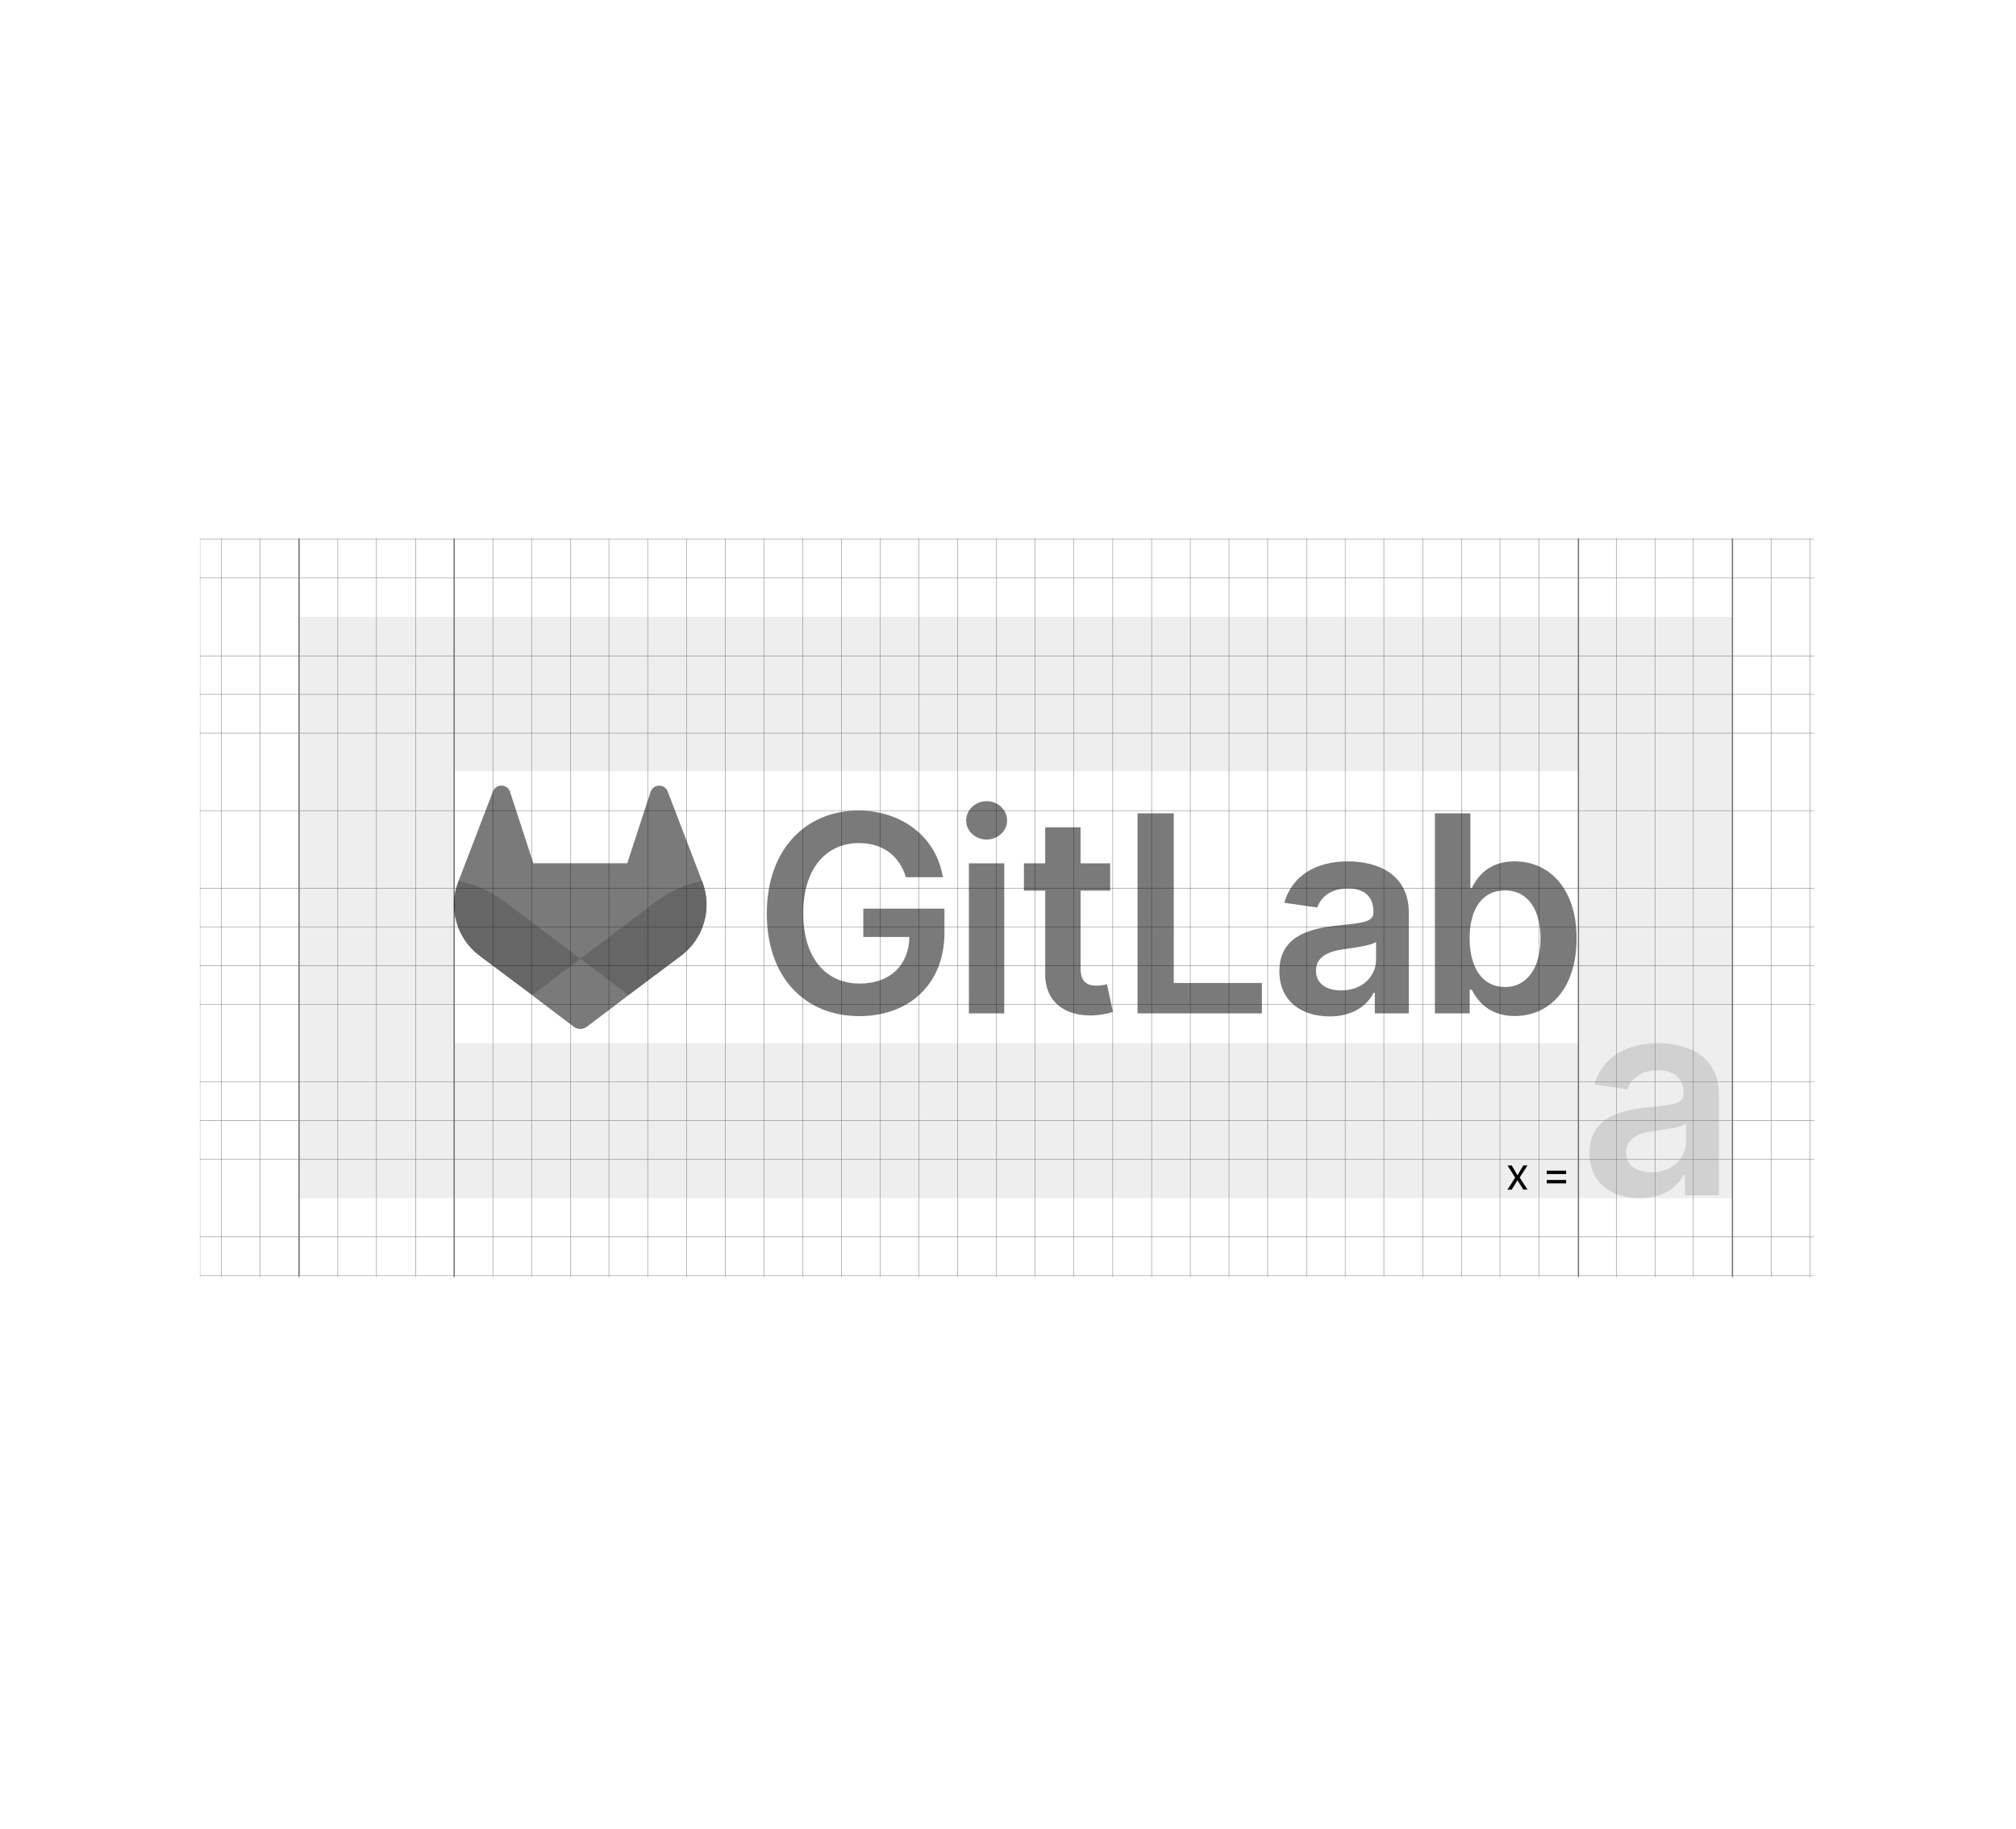
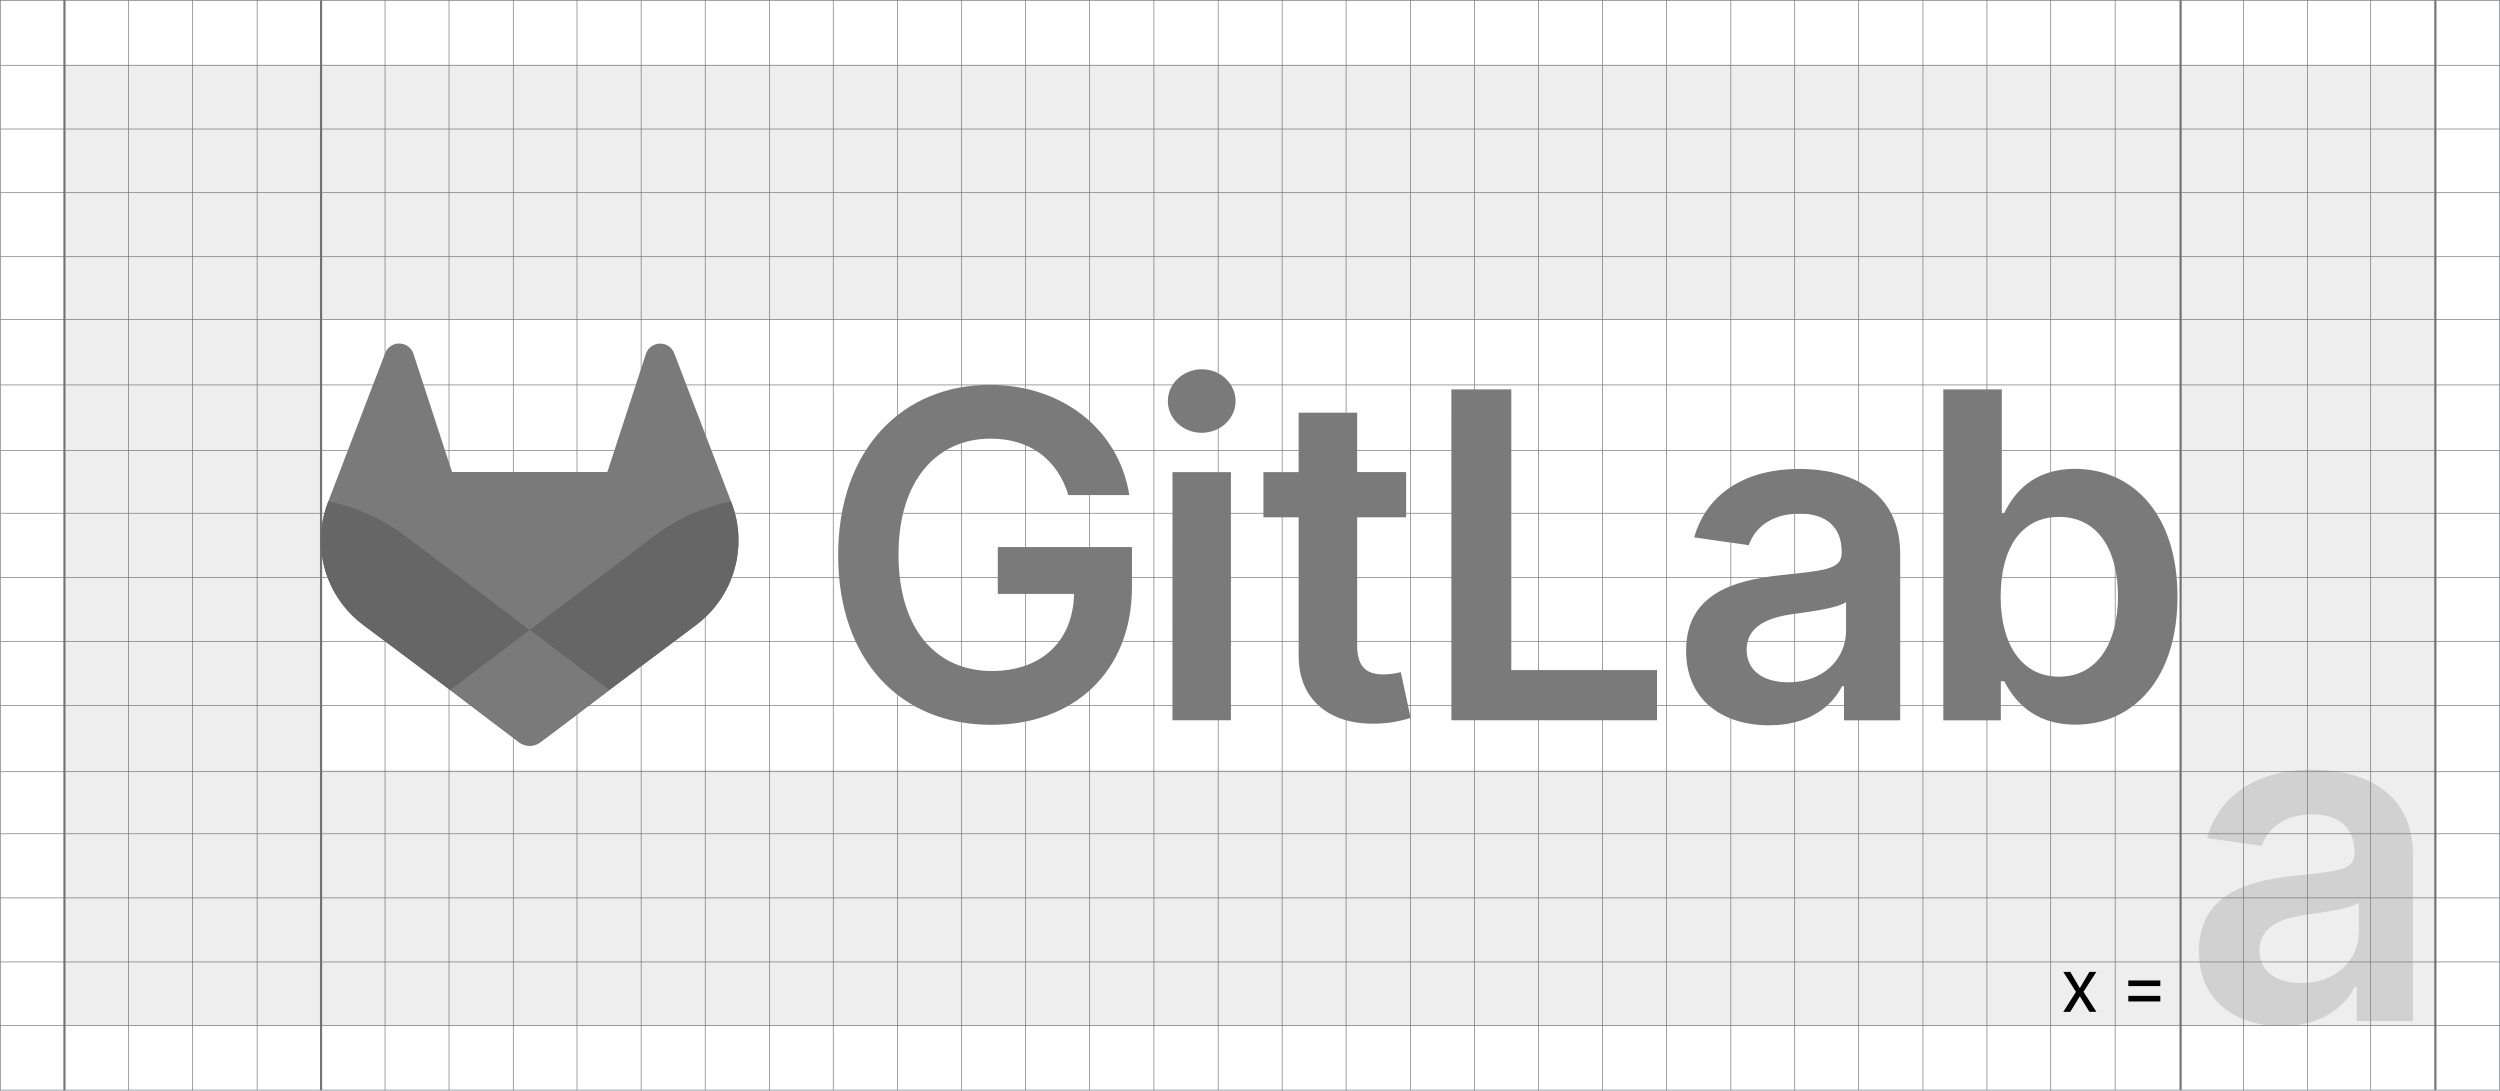
- <svg xmlns="http://www.w3.org/2000/svg" viewBox="0 0 1436.21 1302.78">
+ <svg xmlns="http://www.w3.org/2000/svg" viewBox="0 0 1076.77 469.66">
  <defs>
-     <clipPath id="clip-path" transform="translate(142.44 383.47)">
-       <path style="fill:none" d="M0 0h1149.91v526.24H0z" />
-     </clipPath>
-     <style>.cls-4,.cls-5,.cls-6{fill:none}.cls-4,.cls-6{stroke:#737477}.cls-4,.cls-5,.cls-6{stroke-miterlimit:10}.cls-4,.cls-5{stroke-width:.29px}.cls-5{stroke:#fca121}.cls-6{stroke-width:.93px}.cls-10{fill:#7a7a7a}.cls-11{fill:#666}</style>
+     <style>.cls-1,.cls-2{fill:none;stroke:#737477;stroke-miterlimit:10;}.cls-1{stroke-width:0.29px;}.cls-2{stroke-width:0.93px;}.cls-3{fill:#515254;opacity:0.1;}.cls-3,.cls-6{isolation:isolate;}.cls-4,.cls-6{fill:#7a7a7a;}.cls-5{fill:#666;}.cls-6{opacity:0.25;}</style>
  </defs>
-   <g style="isolation:isolate">
-     <g id="Layer_2" data-name="Layer 2">
-       <g id="DO_NOT_EXPORT" data-name="DO NOT EXPORT">
-         <g style="clip-path:url(#clip-path)">
-           <path class="cls-4" d="M406.35 1294.78V7.99M3 7.22h1432.28" />
-           <path class="cls-5" d="M26.87 1302.78V15.99M50.74 1302.78V15.99M71.61 1302.78V15.99M95.49 1294.78V7.99M119.36 1294.78V7.99" />
-           <path class="cls-4" d="M142.44 1294.78V7.99M157.86 1294.78V7.99M185.42 1294.78V7.99M240.65 1289.89V3.1M268.2 1294.78V7.99M296.01 1294.78V7.99M378.67 1294.78V7.99M351.12 1294.78V7.99M433.78 1294.78V7.99M461.41 1286.79V0M489.01 1294.78V7.99M516.69 1294.78V7.99M571.8 1294.78V7.99M544.15 1294.78V7.99M599.48 1294.78V7.99M627.03 1294.78V7.99M654.58 1294.78V7.99M682.27 1294.78V7.99M709.95 1294.78V7.99M737.5 1294.78V7.99M765.05 1294.85V8.06M792.73 1294.78V7.99M820.42 1294.78V7.99M847.97 1294.78V7.99M875.52 1294.78V7.99M903.07 1294.78V7.99M930.76 1294.78V7.99M958.31 1294.78V7.99M985.86 1294.78V7.99M1013.54 1294.78V7.99M1096.33 1294.78V7.99M1068.56 1294.78V7.99M1041.1 1294.78V7.99M1151.56 1294.85V8.06M1179.12 1294.78V7.99M1206.36 1293.64V6.85M1261.9 1294.78V7.99M1289.46 1294.78V7.99" />
-           <path class="cls-5" d="M1295 1294.78V7.99M1312.92 1294.78V7.99M1336.79 1294.78V7.99M1360.66 1294.78V7.99M1384.53 1294.78V7.99M1408.41 1294.78V7.99" />
-           <path class="cls-4" d="M0 1046.92h1432.28M0 1074.44h1432.28M0 1102.11h1432.28M0 1129.71h1432.28M0 1157.31h1432.28M0 1184.98h1432.28M0 1212.58h1432.28M0 1240.18h1432.28M0 1267.78h1432.28M0 1295.37h1432.28M0 1019.17h1432.28M0 991.65h1432.28M0 963.98h1432.28M0 936.38h1432.28M3 908.78h1432.28M1.81 881.18h1432.28M3 825.99h1432.28M3 798.39h1432.28M3 770.79h1432.28M3 715.48h1432.28M3 687.88h1432.28M3 660.33h1432.28M3.25 632.73h1432.28" />
-           <path class="cls-4" d="M1292.84 221.59Z" transform="translate(142.44 383.47)" />
-           <path class="cls-4" d="M3 577.45h1432.28M3 522.24h1432.28M3 494.63h1432.28M3 467.24h1432.28M3 411.81h1432.28M3 384.2h1432.28M3 356.6h1432.28M3 328.93h1432.28M3 301.38h1432.28M3 246.17h1432.28M3 273.78h1432.28M3 218.57h1432.28M3 190.9h1432.28M3 163.35h1432.28M3 108.08h1432.28M3 135.68h1432.28M3 80.47h1432.28M3 52.86h1432.28M3 25.26h1432.28" />
-           <path class="cls-6" d="M323.56 1294.68V7.89M213.03 1294.78V7.99" />
-           <path class="cls-6" d="M1292.84 55.94ZM1293.77 470ZM1292.84 359.64Z" transform="translate(142.44 383.47)" />
-           <path class="cls-6" d="M1234.21 11.04v1283.74M1124.48 11.04v1283.74" />
-           <path d="M70.59 55.94v414.12h1021.25V55.94Zm110.58 303.8V165.88H982v193.86Z" transform="translate(142.44 383.47)" style="fill:#515254;opacity:.1" />
-           <path class="cls-6" d="M1292.84 166.37Z" transform="translate(142.44 383.47)" />
-           <path style="stroke-miterlimit:10;stroke:#737477;fill:none" d="M96.7 263.54h23.87v23.87H96.7z" />
-           <path class="cls-4" d="M96.7 1027.42h23.87v23.87H96.7z" />
-         </g>
-         <path d="m934.51 446.78 4.12 7 4.12-7h3l-5.55 8.59 5.55 8.6h-3l-4.12-6.67-4.12 6.7h-3l5.47-8.6-5.47-8.59ZM959.49 452.91v-2.42h13.79v2.42Zm0 6.63v-2.42h13.79v2.42Z" transform="translate(142.44 383.47)" />
-       </g>
-       <g id="LOGO">
-         <g style="mix-blend-mode:multiply">
-           <path class="cls-10" d="m357.91 244.73-.25-.65-24.48-63.88a6.28 6.28 0 0 0-2.52-3 6.42 6.42 0 0 0-3.84-1 6.44 6.44 0 0 0-5.87 4.7l-16.53 50.6h-66.89L221 180.86a6.47 6.47 0 0 0-9.71-3.69 6.31 6.31 0 0 0-2.51 3l-24.49 63.89-.25.64a45.47 45.47 0 0 0 15.09 52.54l.08.06.22.17 37.3 27.92 18.45 14 11.22 8.49a7.58 7.58 0 0 0 9.15 0l11.23-8.49 18.44-14 37.52-28.09.1-.07a45.48 45.48 0 0 0 15.07-52.5Z" transform="translate(142.44 383.47)" />
-           <path class="cls-11" d="m357.91 244.73-.25-.65a82.8 82.8 0 0 0-32.92 14.81L271 299.54l34.24 25.88 37.52-28.09.1-.07a45.48 45.48 0 0 0 15.05-52.53Z" transform="translate(142.44 383.47)" />
-           <path class="cls-10" d="m236.73 325.42 18.45 14 11.22 8.49a7.58 7.58 0 0 0 9.15 0l11.23-8.49 18.44-14L271 299.54Z" transform="translate(142.44 383.47)" />
-           <path class="cls-11" d="M217.2 258.89a82.48 82.48 0 0 0-32.91-14.8l-.25.64a45.47 45.47 0 0 0 15.09 52.54l.08.06.22.17 37.3 27.92L271 299.54c-24.68-18.64-53.64-40.54-53.8-40.65Z" transform="translate(142.44 383.47)" />
-           <path class="cls-10" d="M502.94 241.42h26.3c-4.38-28-28.6-47.46-60.13-47.46-37.3 0-65.27 27.42-65.27 73.35 0 45.1 26.72 73.07 66 73.07 35.28 0 60.55-22.68 60.55-59.43v-17.12h-57.8V284h32.85c-.42 20.32-14 33.2-35.42 33.2-23.87 0-40.23-17.89-40.23-50.18 0-32.08 16.64-49.9 39.67-49.9 17.19.01 28.88 9.2 33.48 24.3ZM547.81 338.44H573v-106.9h-25.2Zm12.67-123.83c8 0 14.54-6.12 14.54-13.64s-6.54-13.71-14.54-13.71-14.62 6.12-14.62 13.71 6.55 13.64 14.62 13.64ZM648.45 231.54h-21.09v-25.61h-25.19v25.61H587V251h15.18v59.44c-.14 20.11 14.47 30 33.4 29.44a50.38 50.38 0 0 0 14.82-2.51l-4.24-19.69a31.84 31.84 0 0 1-7.38 1c-6.33 0-11.41-2.23-11.41-12.39V251h21.09ZM667.94 338.44h88.6v-21.65h-62.78V195.91h-25.82ZM804.79 340.59c16.77 0 26.79-7.86 31.38-16.84h.83v14.69h24.22v-71.55c0-28.25-23-36.74-43.43-36.74-22.48 0-39.74 10-45.31 29.5L796 263c2.5-7.31 9.6-13.58 21.92-13.58 11.69 0 18.09 6 18.09 16.5v.42c0 7.23-7.58 7.58-26.44 9.6-20.74 2.23-40.57 8.42-40.57 32.5 0 21.02 15.4 32.15 35.79 32.15Zm8.28-18.51c-10.51 0-18-4.8-18-14.06 0-9.67 8.43-13.71 19.7-15.31 6.61-.9 19.83-2.57 23.11-5.22v12.6c-.03 11.91-9.64 21.99-24.81 21.99ZM879.81 338.44h24.78v-16.85h1.46c4 7.8 12.25 18.72 30.62 18.72 25.19 0 44.05-20 44.05-55.18 0-35.64-19.41-55-44.12-55-18.86 0-26.72 11.34-30.55 19.07h-1v-53.29h-25.24ZM904.52 285c0-20.74 8.91-34.17 25.12-34.17 16.77 0 25.4 14.26 25.4 34.17s-8.77 34.65-25.4 34.65c-16.08-.01-25.12-13.92-25.12-34.65Z" transform="translate(142.44 383.47)" />
-         </g>
-         <path d="M1025.7 470.11c16.77 0 26.8-7.86 31.39-16.84h.83V468h24.22v-71.59c0-28.25-23-36.74-43.42-36.74-22.48 0-39.74 10-45.31 29.5l23.52 3.35c2.51-7.31 9.61-13.58 21.92-13.58 11.7 0 18.1 6 18.1 16.5v.42c0 7.23-7.59 7.58-26.45 9.6-20.74 2.23-40.57 8.42-40.57 32.5 0 21.04 15.38 32.15 35.77 32.15Zm8.3-18.51c-10.5 0-18-4.8-18-14.06 0-9.67 8.42-13.71 19.7-15.31 6.61-.9 19.83-2.57 23.1-5.22v12.6c-.04 11.9-9.64 21.99-24.8 21.99Z" transform="translate(142.44 383.47)" style="opacity:.25;fill:#7a7a7a" />
-       </g>
+   <g id="Layer_2" data-name="Layer 2">
+     <g id="Layer_1-2" data-name="Layer 1">
+       <path class="cls-1" d="M221.08,469.56V0" />
+       <path class="cls-1" d="M.14,469.56V0M55.37,469.52V.09M82.93,469.56V0m27.81,469.5V0m82.66,469.5V0m-27.56,469.6V0m82.67,469.58V0M276.14,469.5V.09m27.6,469.45V0M331.42,469.6V0m55.1,469.54V0M358.88,469.56V0M414.2,469.62V0M441.76,469.5V0m27.55,469.54V0M497,469.58V0m27.68,469.5V0M552.23,469.6V0M579.77,469.6V.11m27.68,469.47V0M635.14,469.6V0M662.69,469.6V0M690.25,469.6V0M717.8,469.56V0m27.69,469.5V0M773,469.62V0m27.55,469.52V0m27.68,469.54V0m82.79,469.5V0m-27.76,469.6V0m-27.47,469.5V0M966.29,469.6V.11m27.55,469.47V0m27.24,469.56V.09m55.55,469.49V0" />
+       <path class="cls-1" d="M0,469.51H1076.75M0,441.62H1076.71M.2,414.32H1076.71M.16,386.73H1076.68M.2,359.12H1076.68M.13,303.81H1076.68M.24,332.38H1076.68M.27,276.22H1076.71M.27,248.67H1076.68M.31,221.06H1076.6" />
+       <path class="cls-1" d="M.24,165.79H1076.6M.2,110.57H1076.68M.2,137.67H1076.64M.24,194h1076.4M.16,83H1076.64M.27,55.57H1076.6M0,.14H1076.6M.27,28.12H1076.68" />
+       <path class="cls-2" d="M138.28,469.58V.15M27.76,469.58V0" />
+       <path class="cls-2" d="M1048.93.12V469.6M939.2.09V469.54" />
+       <path class="cls-3" d="M27.76,27.75V441.87H1049V27.75ZM138.34,331.54V137.69H939.17V331.54Z" />
+       <path d="M891.68,418.59l4.12,7,4.12-7h3l-5.55,8.58,5.55,8.61h-3l-4.12-6.68-4.12,6.71h-3l5.46-8.61-5.46-8.58Zm25,6.13v-2.43h13.79v2.43Zm0,6.63v-2.43h13.79v2.43Z" />
+       <path class="cls-4" d="M315.08,216.53l-.25-.64L290.34,152a6.2,6.2,0,0,0-2.51-3,6.31,6.31,0,0,0-3.84-1,6.42,6.42,0,0,0-5.87,4.69l-16.53,50.61H194.7l-16.53-50.64a6.48,6.48,0,0,0-8-4.47,6.26,6.26,0,0,0-1.73.78,6.18,6.18,0,0,0-2.5,3l-24.5,63.89-.25.64A45.46,45.46,0,0,0,156.29,269l.08.06.22.18,37.3,27.92,18.45,14,11.22,8.49a7.61,7.61,0,0,0,9.15,0L244,311.2l18.44-14,37.51-28.09L300,269a45.49,45.49,0,0,0,15.07-52.5Z" />
+       <path class="cls-5" d="M315.08,216.53l-.25-.64A82.79,82.79,0,0,0,281.9,230.7l-53.73,40.65,34.23,25.88,37.52-28.09.1-.07a45.47,45.47,0,0,0,15.05-52.53Z" />
+       <path class="cls-4" d="M193.89,297.23l18.45,14,11.22,8.49a7.61,7.61,0,0,0,9.15,0L244,311.23l18.44-14-34.22-25.88Z" />
+       <path class="cls-5" d="M174.37,230.7a82.39,82.39,0,0,0-32.92-14.8l-.25.64a45.48,45.48,0,0,0,15.09,52.54l.08.06.22.17,37.3,27.92,34.28-25.88C203.49,252.71,174.53,230.81,174.37,230.7Z" />
+       <path class="cls-4" d="M460.11,213.23H486.4c-4.38-28-28.6-47.47-60.13-47.47C389,165.76,361,193.18,361,239.12c0,45.1,26.72,73.07,66,73.07,35.27,0,60.55-22.68,60.55-59.43V235.64h-57.8v20.17h32.85c-.42,20.32-14,33.2-35.42,33.2C403.32,289,387,271.12,387,238.83c0-32.08,16.63-49.9,39.67-49.9,17.19,0,28.88,9.2,33.48,24.3Zm44.87,97h25.19V203.35H505Zm12.66-123.83c8,0,14.54-6.12,14.54-13.64s-6.54-13.72-14.54-13.72S503,165.18,503,172.78,509.57,186.42,517.64,186.42Zm88,16.92h-21.1V177.73H559.33v25.61H544.17v19.47h15.17v59.44c-.14,20.1,14.47,30,33.41,29.44a50.52,50.52,0,0,0,14.82-2.52l-4.24-19.69a31.23,31.23,0,0,1-7.38,1c-6.33,0-11.41-2.23-11.41-12.39V222.81h21.09Zm19.49,106.91H713.7V288.6H650.93V167.72H625.11ZM762,312.39c16.78,0,26.79-7.85,31.38-16.83h.84v14.69h24.21V238.7c0-28.25-23-36.74-43.43-36.74-22.47,0-39.74,10-45.31,29.5l23.53,3.35c2.5-7.31,9.59-13.58,21.91-13.58,11.69,0,18.1,6,18.1,16.49v.42c0,7.24-7.59,7.58-26.44,9.61-20.74,2.23-40.57,8.42-40.57,32.5C726.17,301.26,741.57,312.39,762,312.39Zm8.29-18.51c-10.51,0-18-4.79-18-14.06,0-9.67,8.43-13.7,19.7-15.31,6.61-.89,19.83-2.57,23.11-5.22v12.6C795,283.81,785.4,293.88,770.24,293.88ZM837,310.25h24.78V293.39h1.46c4,7.8,12.25,18.73,30.62,18.73,25.19,0,44-20,44-55.18,0-35.64-19.41-55-44.12-55-18.86,0-26.72,11.34-30.55,19.07h-1V167.72H837Zm24.71-53.44c0-20.74,8.9-34.17,25.12-34.17,16.77,0,25.4,14.25,25.4,34.17s-8.77,34.64-25.4,34.64C870.73,291.44,861.69,277.53,861.69,256.81Z" />
+       <path class="cls-6" d="M982.86,441.91c16.77,0,26.81-7.85,31.39-16.84h.83v14.74h24.22V368.22c0-28.25-23-36.74-43.42-36.74-22.48,0-39.74,10-45.31,29.5l23.52,3.35c2.51-7.31,9.61-13.58,21.92-13.58,11.7,0,18.1,6,18.1,16.5v.42c0,7.23-7.59,7.58-26.45,9.6-20.74,2.23-40.57,8.42-40.57,32.5,0,21,15.38,32.15,35.77,32.15Zm8.31-18.51c-10.5,0-18-4.8-18-14.06,0-9.67,8.42-13.71,19.69-15.31,6.61-.9,19.83-2.57,23.1-5.22v12.6c0,11.9-9.64,22-24.8,22Z" />
    </g>
  </g>
</svg>
